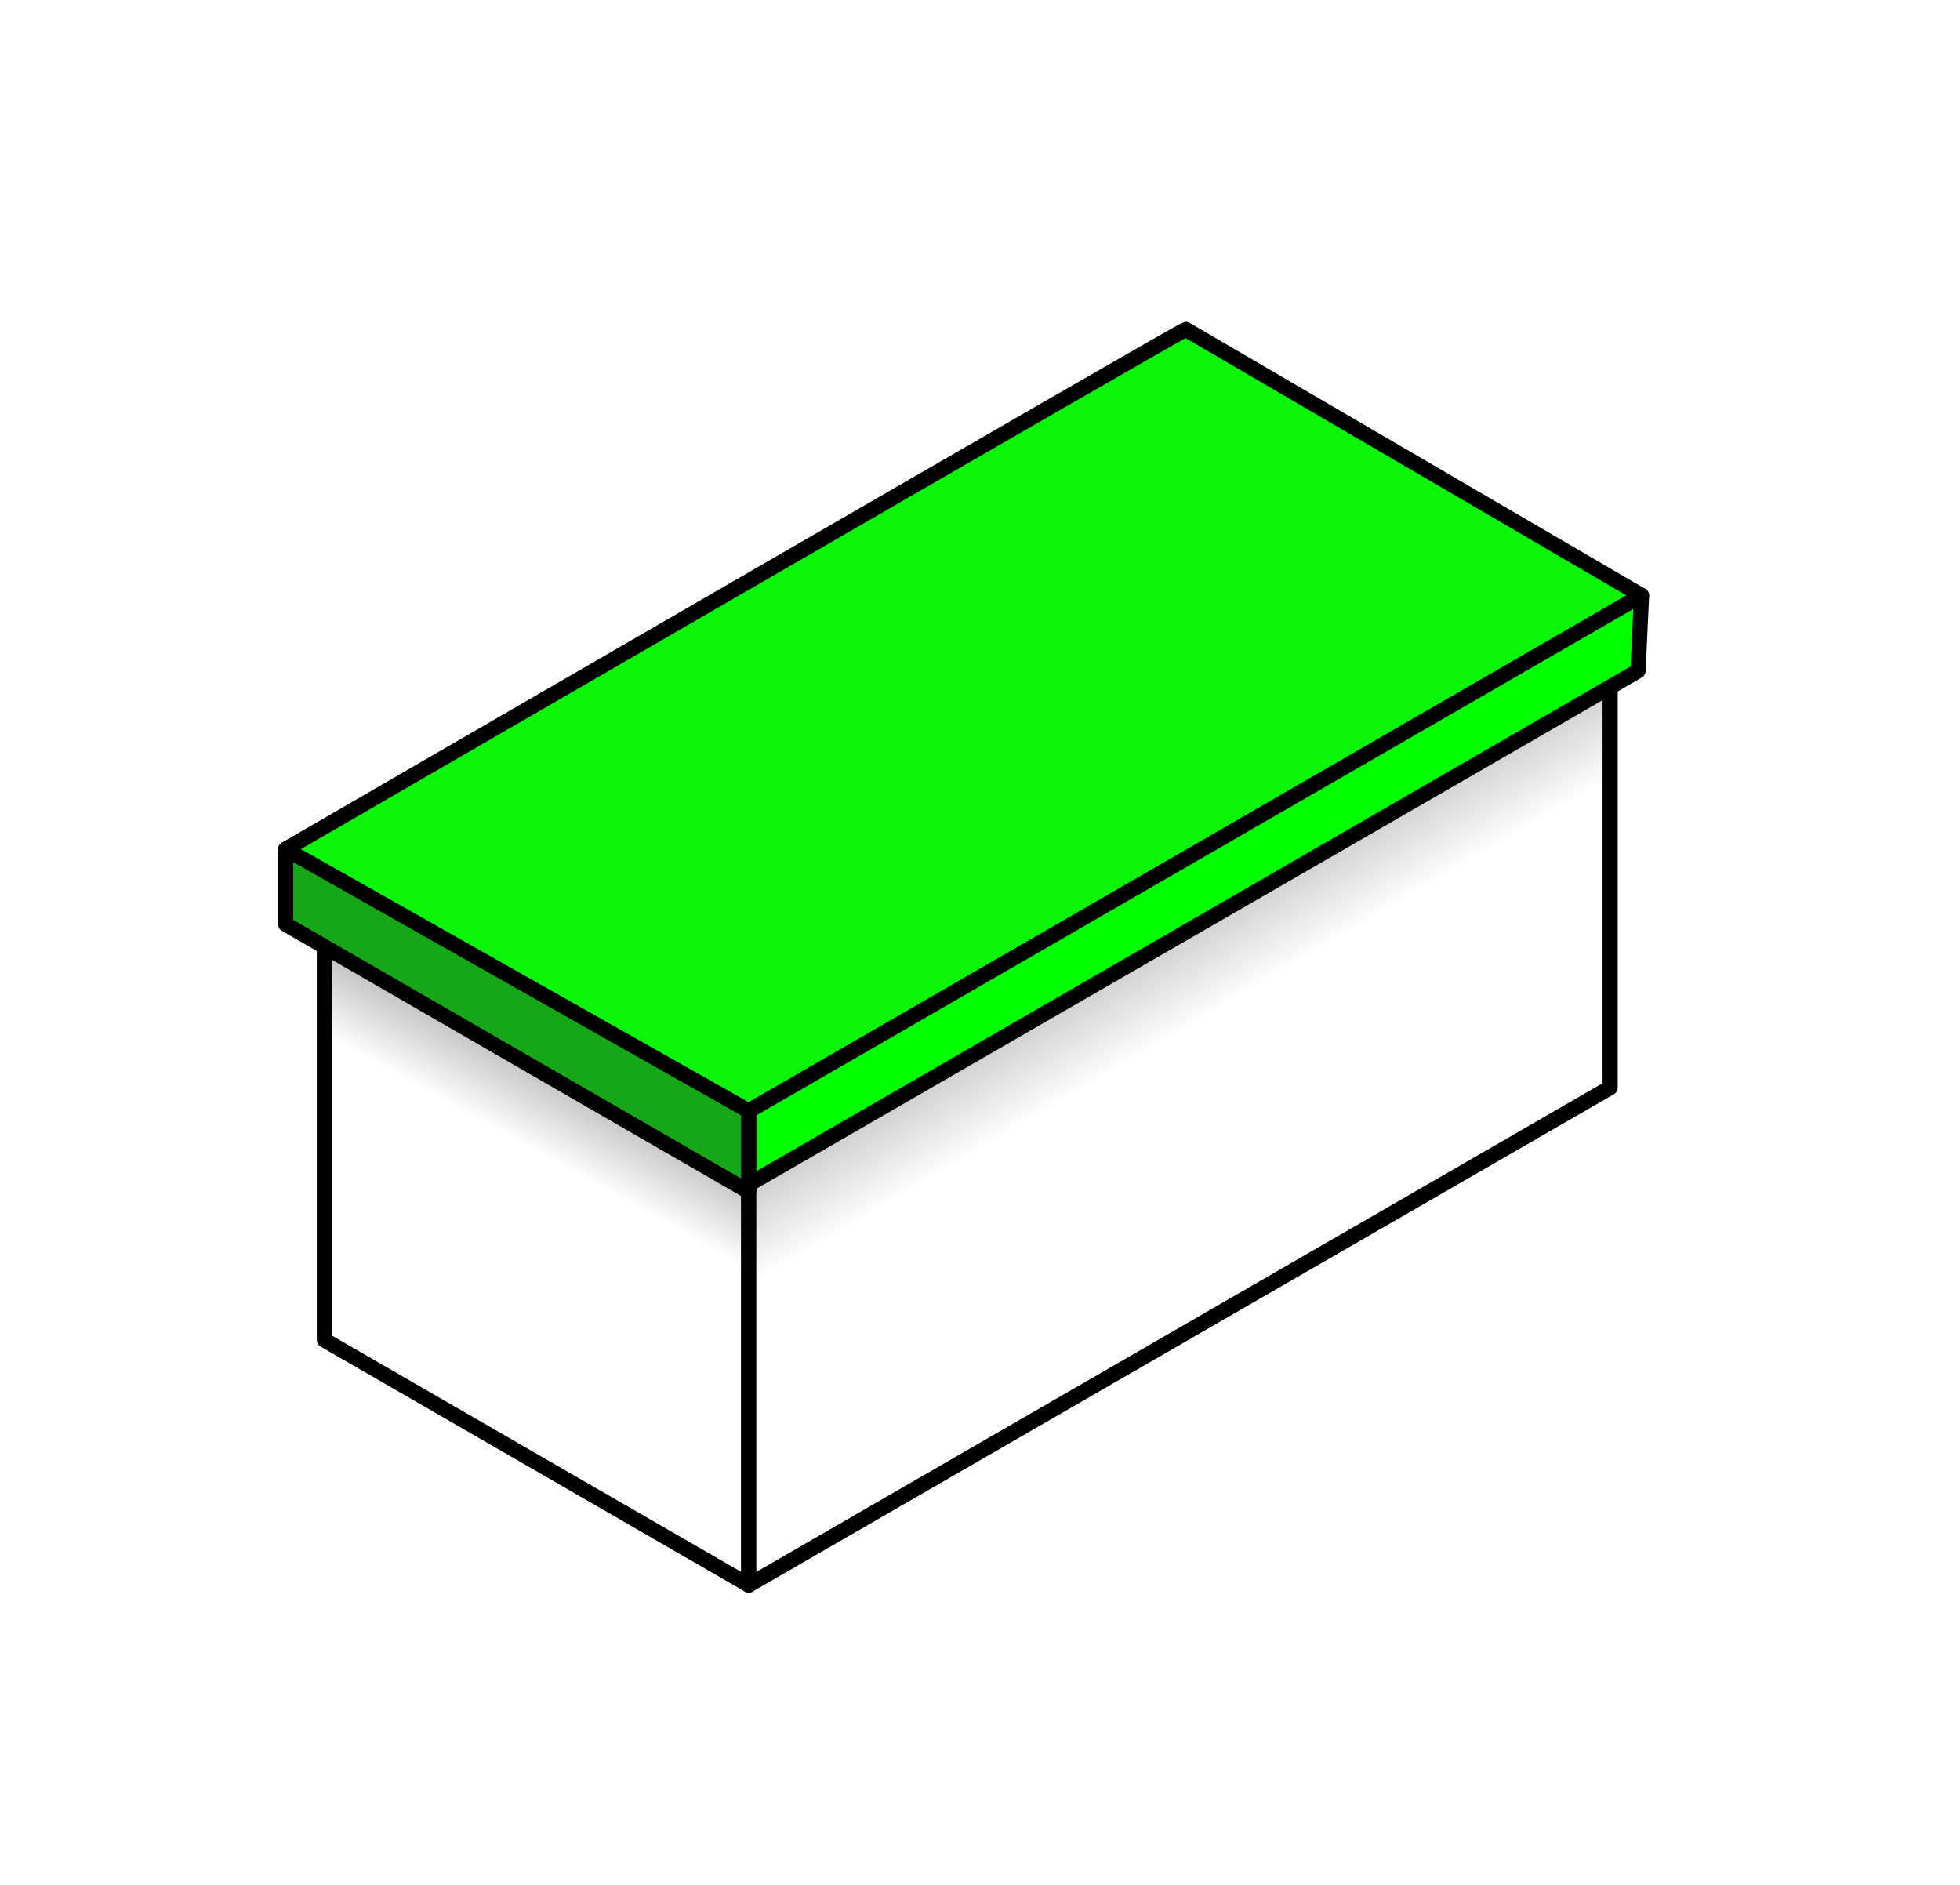
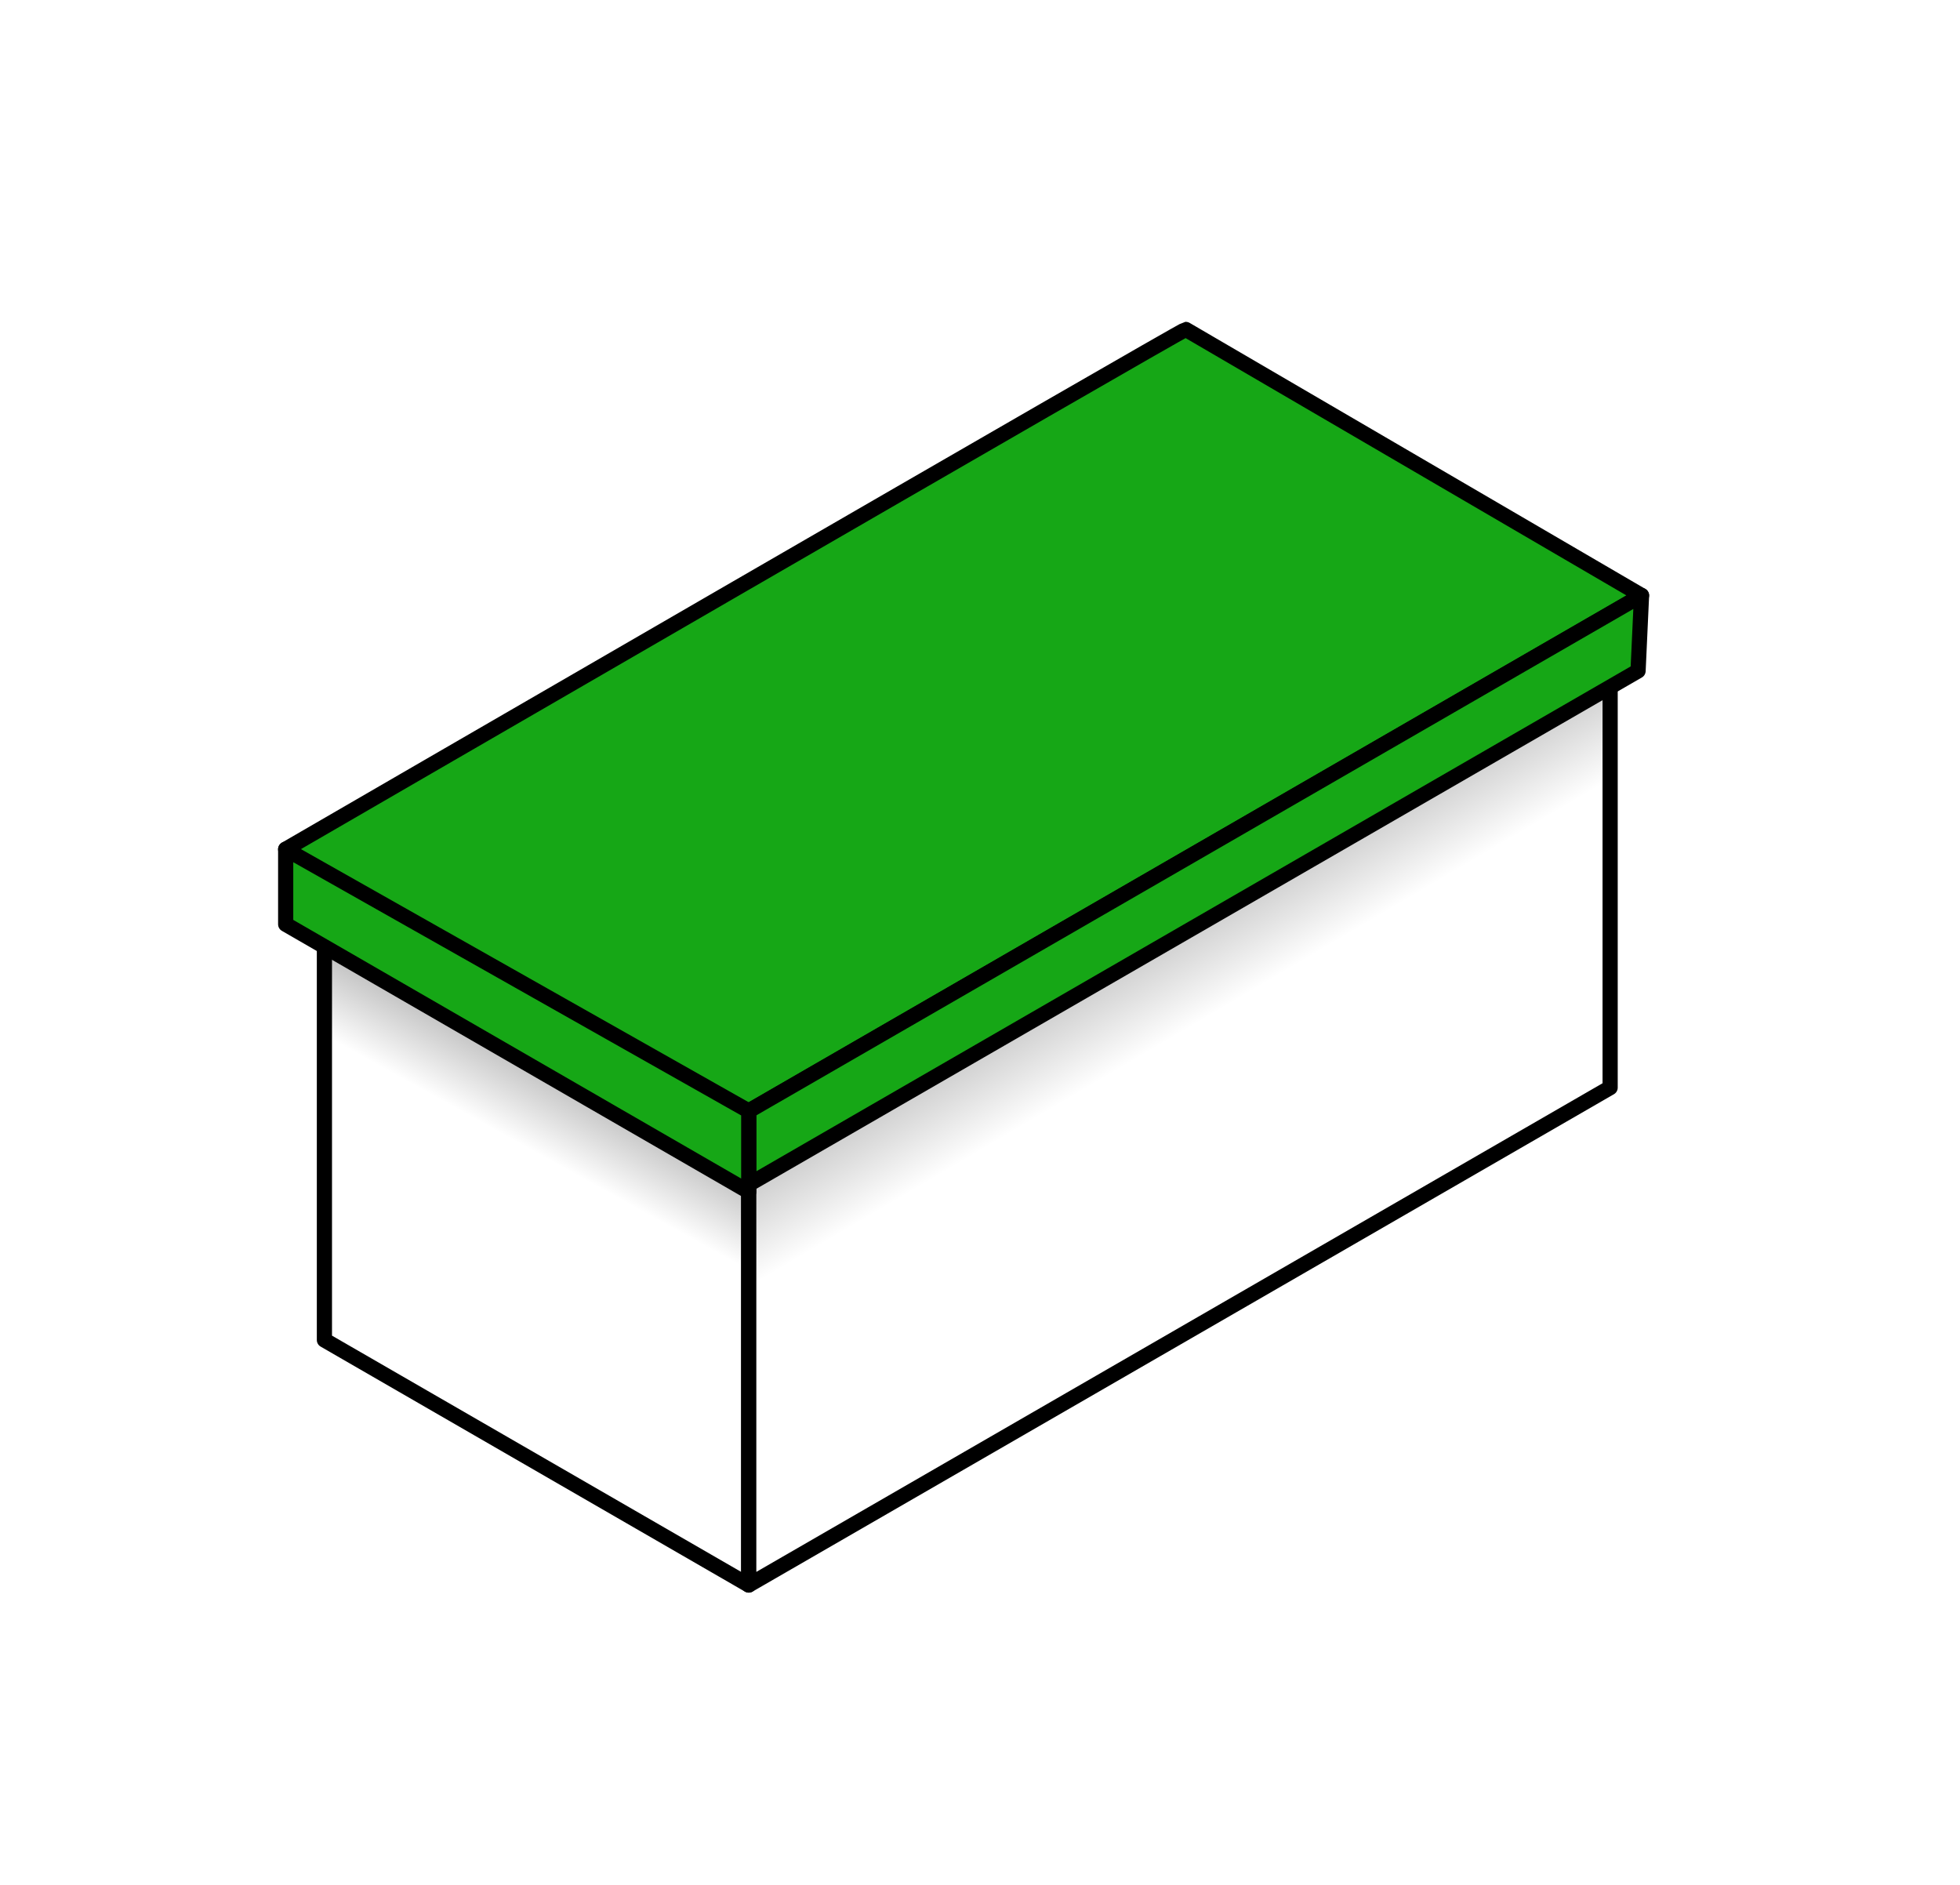
<svg xmlns="http://www.w3.org/2000/svg" xmlns:xlink="http://www.w3.org/1999/xlink" width="516.5" height="496.5" id="svg2" version="1.1">
  <defs id="defs4">
    <linearGradient id="linearGradient3680">
      <stop style="stop-color:#000000;stop-opacity:1;" offset="0" id="stop3682" />
      <stop style="stop-color:#ffffff;stop-opacity:1;" offset="1" id="stop3684" />
    </linearGradient>
    <linearGradient xlink:href="#linearGradient3680" id="linearGradient3686" x1="419.371" y1="230.072" x2="479.629" y2="332.373" gradientUnits="userSpaceOnUse" />
    <linearGradient xlink:href="#linearGradient3680" id="linearGradient3696" x1="343.463" y1="313.296" x2="303.546" y2="385.421" gradientUnits="userSpaceOnUse" />
  </defs>
  <g id="layer1" transform="translate(-146.75,-73.11218)">
    <path style="fill:none;stroke:#000000;stroke-width:2;stroke-linecap:butt;stroke-linejoin:round;stroke-miterlimit:4;stroke-opacity:1;stroke-dasharray:none" d="M 232.24,426.185 344.058,490.743 571.053,359.688 459.235,295.13 232.24,426.185 z" id="path2868" />
    <path style="fill:none;stroke:#000000;stroke-width:2;stroke-linecap:butt;stroke-linejoin:round;stroke-miterlimit:4;stroke-opacity:1;stroke-dasharray:none" d="m 459.235,166.014 111.818,64.558 0,129.116 -111.818,-64.558 0,-129.116 z" id="path2876" />
    <path style="fill:none;stroke:#000000;stroke-width:2;stroke-linecap:butt;stroke-linejoin:round;stroke-miterlimit:4;stroke-opacity:1;stroke-dasharray:none" d="m 459.235,166.014 -226.995,131.056 0,129.116 226.995,-131.056 0,-129.116 z" id="path2878" />
    <path style="fill:none;stroke:#000000;stroke-width:2;stroke-linecap:butt;stroke-linejoin:round;stroke-miterlimit:4;stroke-opacity:1;stroke-dasharray:none" d="M 232.24,297.069 344.058,361.627 571.053,230.572 459.235,166.014 232.24,297.069 z" id="path2880" />
    <path style="fill:url(#linearGradient3696);fill-opacity:1;stroke:#000000;stroke-width:4;stroke-linecap:butt;stroke-linejoin:round;stroke-miterlimit:4;stroke-opacity:1;stroke-dasharray:none" d="m 232.24,426.185 0,-129.116 111.818,64.558 0,129.116 -111.818,-64.558 z" id="path2872" />
    <path style="fill:url(#linearGradient3686);fill-opacity:1;stroke:#000000;stroke-width:4;stroke-linecap:butt;stroke-linejoin:round;stroke-miterlimit:4;stroke-opacity:1;stroke-dasharray:none" d="m 571.053,230.572 -226.995,131.056 0,129.116 226.995,-131.056 0,-129.116 z" id="path2874" />
-     <path style="fill:#0bf50b;fill-opacity:1;stroke:#000000;stroke-width:4;stroke-linecap:butt;stroke-linejoin:round;stroke-miterlimit:4;stroke-opacity:1;stroke-dasharray:none" d="m 459.235,159.914 120.093,70.093 -235.378,135.895 c 0,0 -123.088,-68.364 -121.918,-69.039 1.17,-0.675 236.174,-136.87 237.203,-136.949 z" id="path3674" />
-     <path style="fill:#00ff00;fill-opacity:1;stroke:#000000;stroke-width:4;stroke-linecap:butt;stroke-linejoin:round;stroke-miterlimit:4;stroke-opacity:1;stroke-dasharray:none" d="m 579.328,230.007 -0.914,19.878 -234.356,135.305 0,-19.35 235.27,-135.833 z" id="path3676" />
+     <path style="fill:#16a716;fill-opacity:1;stroke:#000000;stroke-width:4;stroke-linecap:butt;stroke-linejoin:round;stroke-miterlimit:4;stroke-opacity:1;stroke-dasharray:none" d="m 459.235,159.914 120.093,70.093 -235.378,135.895 c 0,0 -123.088,-68.364 -121.918,-69.039 1.17,-0.675 236.174,-136.87 237.203,-136.949 z" id="path3674" />
+     <path style="fill:#16a716;fill-opacity:1;stroke:#000000;stroke-width:4;stroke-linecap:butt;stroke-linejoin:round;stroke-miterlimit:4;stroke-opacity:1;stroke-dasharray:none" d="m 579.328,230.007 -0.914,19.878 -234.356,135.305 0,-19.35 235.27,-135.833 z" id="path3676" />
    <path style="fill:#16a716;fill-opacity:1;stroke:#000000;stroke-width:4;stroke-linecap:butt;stroke-linejoin:round;stroke-miterlimit:4;stroke-opacity:1;stroke-dasharray:none" d="m 344.058,387.097 -122.026,-70.452 0,-19.782 122.026,68.977 0,21.257 z" id="path3678" />
  </g>
</svg>
